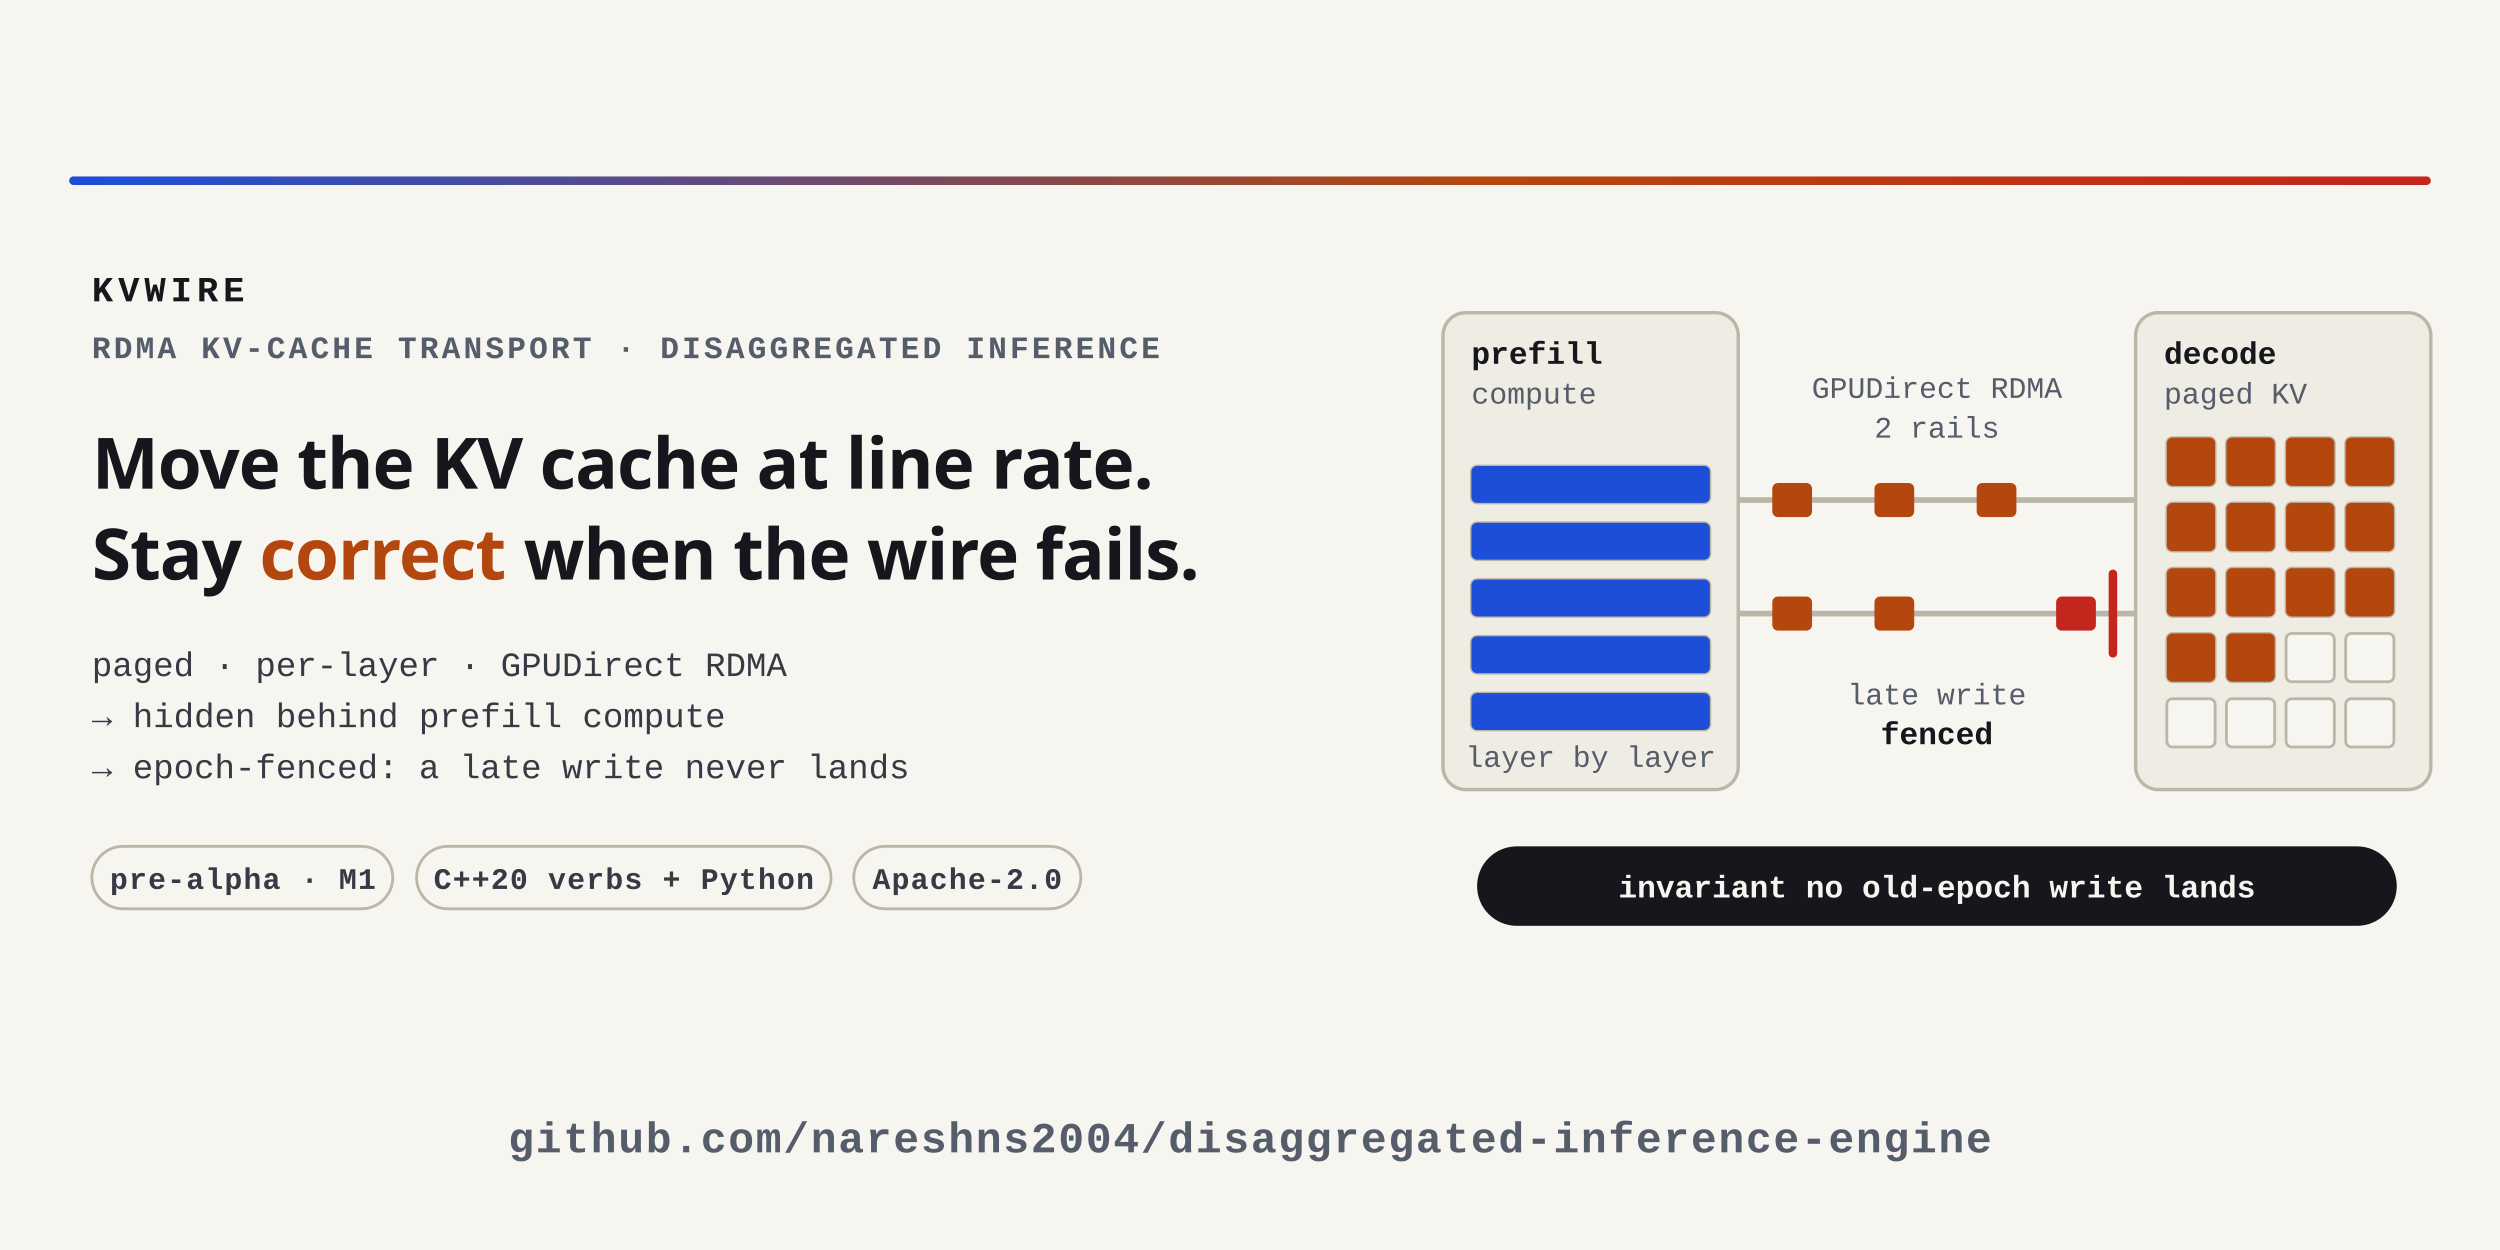
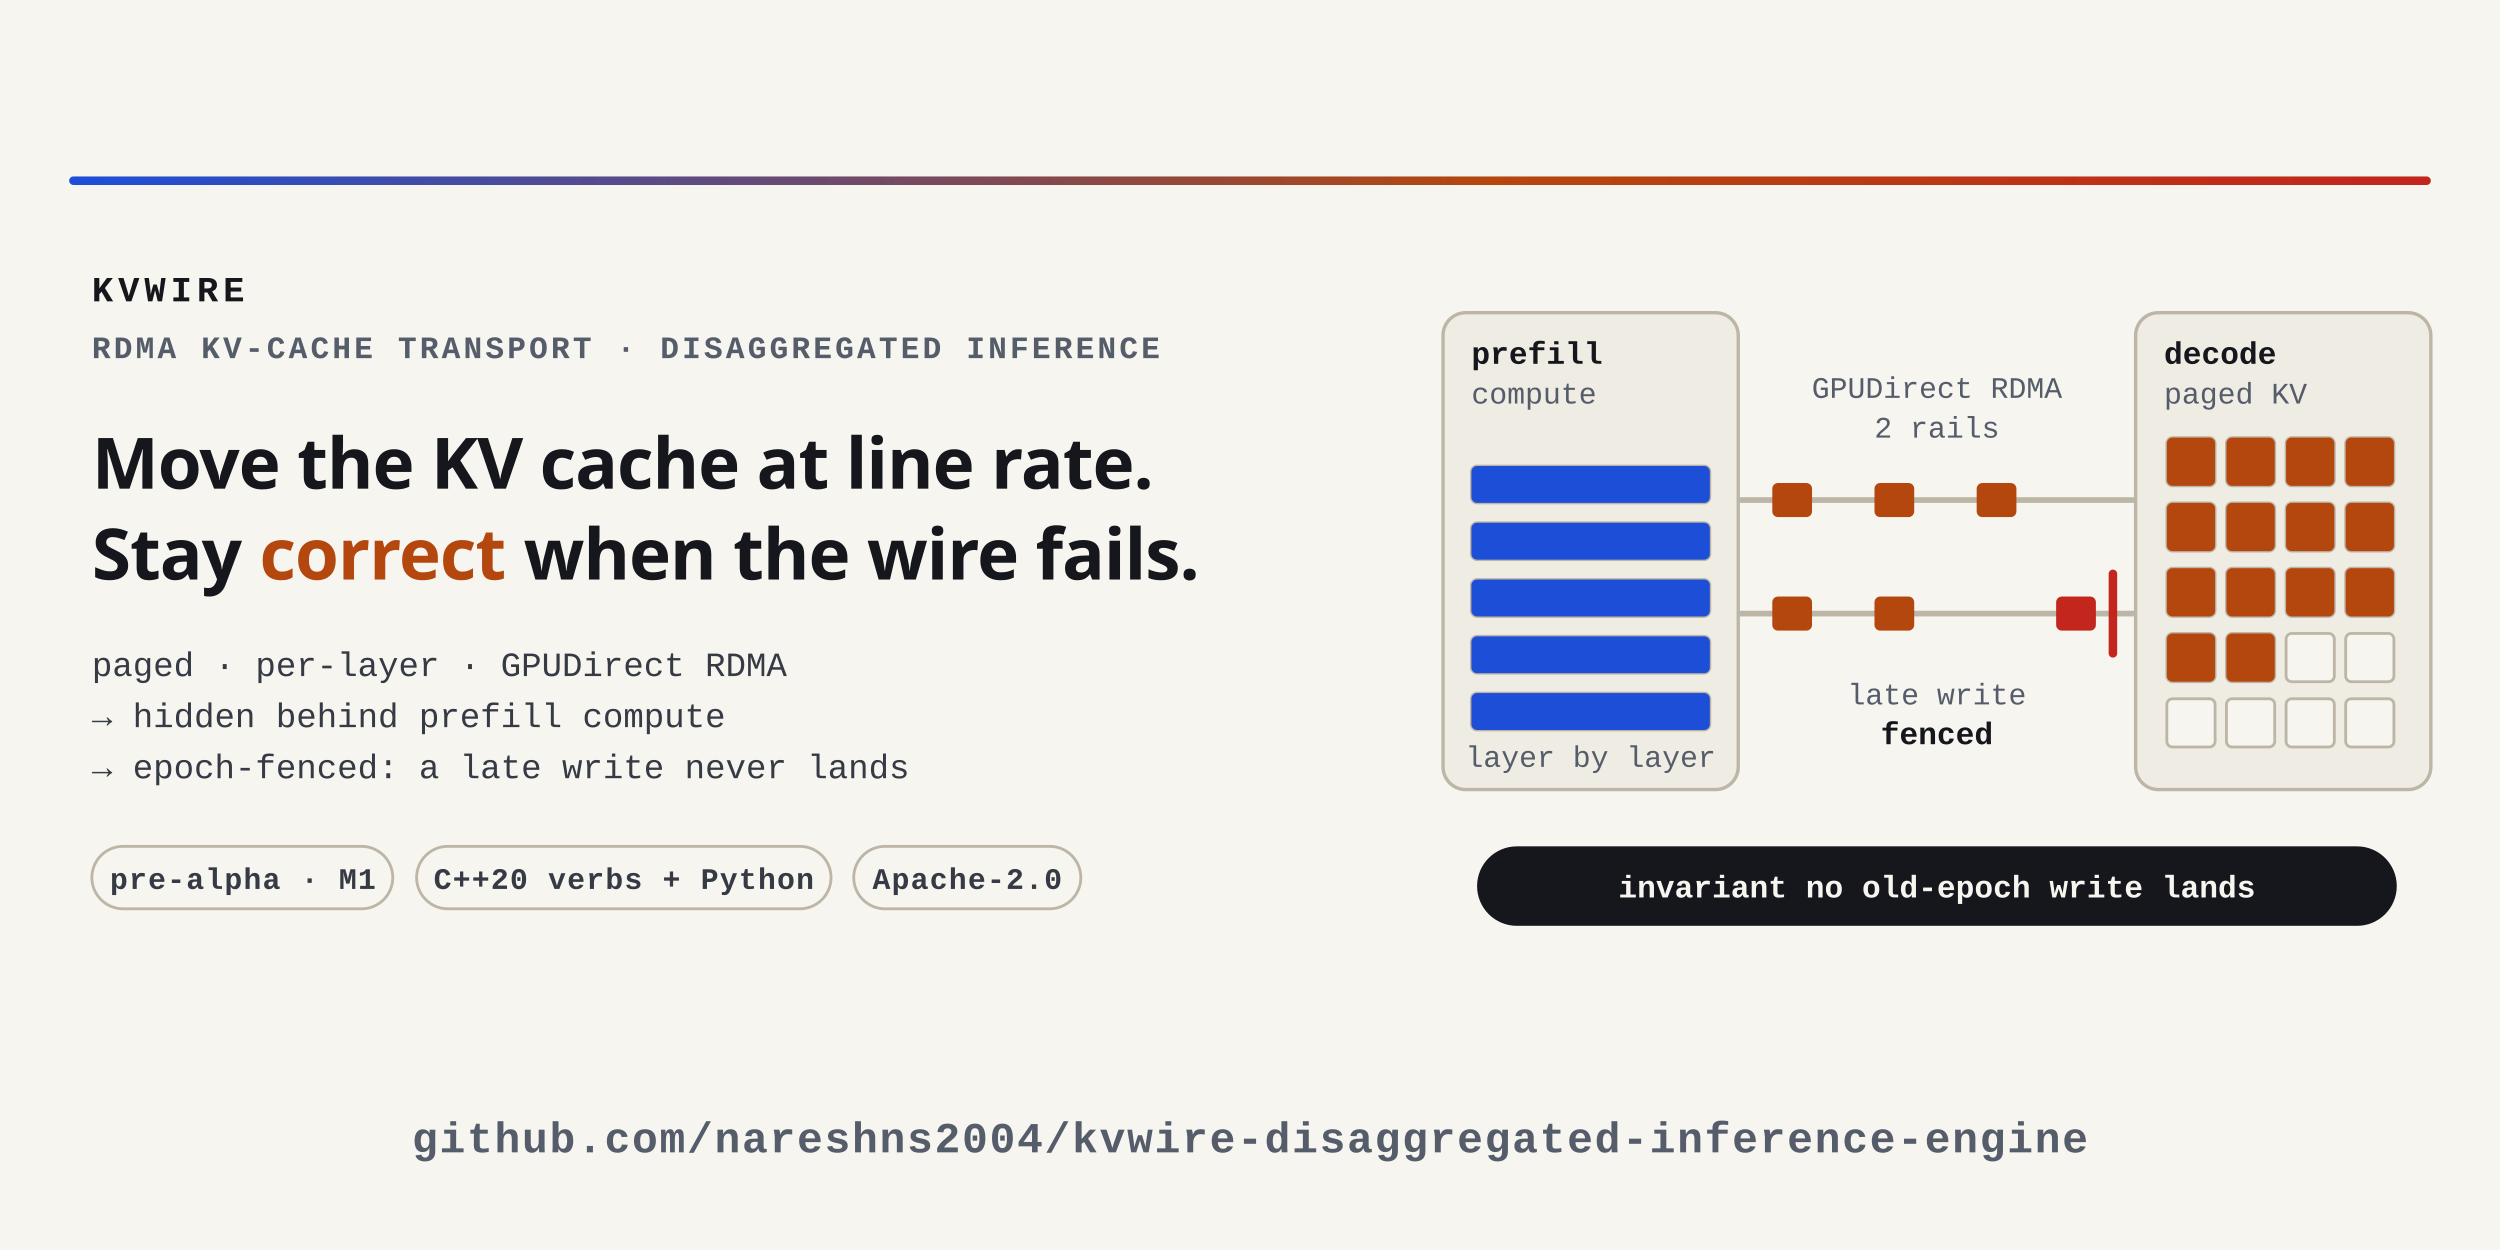
<svg xmlns="http://www.w3.org/2000/svg" width="1280" height="640" viewBox="0 0 1280 640">
  <rect width="1280" height="640" fill="#F7F5F0" />
  <svg x="0" y="70" width="1280" height="436" viewBox="0 0 880 300">
    <style>* { animation: none !important; }</style>
    <defs>
      <linearGradient id="acc" x1="0" x2="1">
        <stop offset="0" stop-color="#1D4ED8" />
        <stop offset=".6" stop-color="#B4470E" />
        <stop offset="1" stop-color="#C2261D" />
      </linearGradient>
    </defs>
    <style>
    .kick { font: 700 12.5px ui-monospace, SFMono-Regular, 'SF Mono', Menlo, Consolas, 'Liberation Mono', monospace; letter-spacing: .14em; fill: #15171C; }
    .kick2 { font: 600 11px ui-monospace, SFMono-Regular, 'SF Mono', Menlo, Consolas, 'Liberation Mono', monospace; letter-spacing: .1em; fill: #555C6A; }
    .h { font: 650 25px -apple-system, BlinkMacSystemFont, 'Segoe UI', 'Noto Sans', Helvetica, Arial, sans-serif; fill: #15171C; letter-spacing: -.014em; }
    .sub { font: 500 12px ui-monospace, SFMono-Regular, 'SF Mono', Menlo, Consolas, 'Liberation Mono', monospace; fill: #353A44; }
    .cap { font: 600 10.5px ui-monospace, SFMono-Regular, 'SF Mono', Menlo, Consolas, 'Liberation Mono', monospace; fill: #555C6A; letter-spacing: .06em; }
    .lbl { font: 600 11px ui-monospace, SFMono-Regular, 'SF Mono', Menlo, Consolas, 'Liberation Mono', monospace; fill: #15171C; }
    .lbl2 { font: 500 10.5px ui-monospace, SFMono-Regular, 'SF Mono', Menlo, Consolas, 'Liberation Mono', monospace; fill: #555C6A; }
    .title { font: 650 13px -apple-system, BlinkMacSystemFont, 'Segoe UI', 'Noto Sans', Helvetica, Arial, sans-serif; fill: #15171C; }
    .box { fill: #EFECE4; stroke: #BDB6A6; stroke-width: 1.2; }
    .card { fill: #F7F5F0; stroke: #15171C; stroke-width: 1.3; }
    .wire { fill: none; stroke: #BDB6A6; stroke-width: 1.4; }
    .ink { fill: none; stroke: #15171C; stroke-width: 1.4; }
    .sig { fill: none; stroke: #1D4ED8; stroke-width: 1.6; }
    .cu { fill: none; stroke: #B4470E; stroke-width: 1.8; }
    .dash { stroke-dasharray: 4 4; }
    .fs { fill: #1D4ED8; } .fc { fill: #B4470E; } .ff { fill: #C2261D; }
    .fg { fill: #555C6A; } .fi { fill: #15171C; } .fp { fill: #F7F5F0; }
    .chip { fill: #F7F5F0; stroke: #BDB6A6; stroke-width: 1; }
    .chipt { font: 600 10.5px ui-monospace, SFMono-Regular, 'SF Mono', Menlo, Consolas, 'Liberation Mono', monospace; fill: #353A44; letter-spacing: .04em; }
    
    .slot { fill: #F7F5F0; stroke: #BDB6A6; stroke-width: 1; }
    .kv { fill: #B4470E; }
    .layer { fill: #1D4ED8; }
    .late { fill: #C2261D; }
    .fence { stroke: #C2261D; stroke-width: 3; stroke-linecap: round; }
    .rail { stroke: #BDB6A6; stroke-width: 2; }
    .L0 { animation: L0 6s step-end infinite; } @keyframes L0 { 0% { opacity: .2; } 8% { opacity: 1; } }
.L1 { animation: L1 6s step-end infinite; } @keyframes L1 { 0% { opacity: .2; } 22% { opacity: 1; } }
.L2 { animation: L2 6s step-end infinite; } @keyframes L2 { 0% { opacity: .2; } 36% { opacity: 1; } }
.L3 { animation: L3 6s step-end infinite; } @keyframes L3 { 0% { opacity: .2; } 50% { opacity: 1; } }
.L4 { animation: L4 6s step-end infinite; } @keyframes L4 { 0% { opacity: .2; } 64% { opacity: 1; } }
.D0 { animation: D0 6s step-end infinite; } @keyframes D0 { 0% { opacity: .15; } 10% { opacity: 1; } }
.D1 { animation: D1 6s step-end infinite; } @keyframes D1 { 0% { opacity: .15; } 16% { opacity: 1; } }
.D2 { animation: D2 6s step-end infinite; } @keyframes D2 { 0% { opacity: .15; } 22% { opacity: 1; } }
.D3 { animation: D3 6s step-end infinite; } @keyframes D3 { 0% { opacity: .15; } 28% { opacity: 1; } }
.D4 { animation: D4 6s step-end infinite; } @keyframes D4 { 0% { opacity: .15; } 34% { opacity: 1; } }
.D5 { animation: D5 6s step-end infinite; } @keyframes D5 { 0% { opacity: .15; } 40% { opacity: 1; } }
.D6 { animation: D6 6s step-end infinite; } @keyframes D6 { 0% { opacity: .15; } 46% { opacity: 1; } }
.D7 { animation: D7 6s step-end infinite; } @keyframes D7 { 0% { opacity: .15; } 52% { opacity: 1; } }
.D8 { animation: D8 6s step-end infinite; } @keyframes D8 { 0% { opacity: .15; } 58% { opacity: 1; } }
.D9 { animation: D9 6s step-end infinite; } @keyframes D9 { 0% { opacity: .15; } 64% { opacity: 1; } }
.D10 { animation: D10 6s step-end infinite; } @keyframes D10 { 0% { opacity: .15; } 70% { opacity: 1; } }
.D11 { animation: D11 6s step-end infinite; } @keyframes D11 { 0% { opacity: .15; } 76% { opacity: 1; } }
.D12 { animation: D12 6s step-end infinite; } @keyframes D12 { 0% { opacity: .15; } 82% { opacity: 1; } }
.D13 { animation: D13 6s step-end infinite; } @keyframes D13 { 0% { opacity: .15; } 88% { opacity: 1; } }
.m00 { animation: m00 3.0s linear infinite; animation-delay: -0.00s; } @keyframes m00 { from { transform: translateX(0px); } to { transform: translateX(108px); } }
.m01 { animation: m01 3.0s linear infinite; animation-delay: -1.00s; } @keyframes m01 { from { transform: translateX(-36px); } to { transform: translateX(72px); } }
.m02 { animation: m02 3.0s linear infinite; animation-delay: -2.00s; } @keyframes m02 { from { transform: translateX(-72px); } to { transform: translateX(36px); } }
.m10 { animation: m10 3.0s linear infinite; animation-delay: -0.00s; } @keyframes m10 { from { transform: translateX(0px); } to { transform: translateX(108px); } }
.m11 { animation: m11 3.0s linear infinite; animation-delay: -1.00s; } @keyframes m11 { from { transform: translateX(-36px); } to { transform: translateX(72px); } }

    @media (prefers-reduced-motion: reduce) { * { animation: none !important; } }
</style>
    <rect width="880" height="300" rx="12" fill="#F7F5F0" />
    <rect x="24" y="14" width="832" height="3" rx="1.5" fill="url(#acc)" />
    <text x="32" y="58" class="kick">KVWIRE</text>
    <text x="32" y="78" class="kick2">RDMA KV-CACHE TRANSPORT · DISAGGREGATED INFERENCE</text>
    <text x="32" y="124" class="h">Move the KV cache at line rate.</text>
    <text x="32" y="156" class="h">Stay <tspan class="fc">correct</tspan> when the wire fails.</text>
    <text x="32" y="190" class="sub">paged · per-layer · GPUDirect RDMA</text>
    <text x="32" y="208" class="sub">→ hidden behind prefill compute</text>
    <text x="32" y="226" class="sub">→ epoch-fenced: a late write never lands</text>
    <rect x="32" y="250" width="106" height="22" rx="11" class="chip" />
    <text x="85.2" y="265" class="chipt" text-anchor="middle">pre-alpha · M1</text>
    <rect x="146.4" y="250" width="146" height="22" rx="11" class="chip" />
    <text x="219.4" y="265" class="chipt" text-anchor="middle">C++20 verbs + Python</text>
    <rect x="300.4" y="250" width="80" height="22" rx="11" class="chip" />
    <text x="340.4" y="265" class="chipt" text-anchor="middle">Apache-2.0</text>
    <rect x="508" y="62" width="104" height="168" rx="8" class="box" />
    <text x="518" y="80" class="lbl">prefill</text>
    <text x="518" y="94" class="lbl2">compute</text>
    <rect x="518" y="196" width="84" height="13" rx="2" class="slot" />
    <rect x="518" y="196" width="84" height="13" rx="2" class="layer L0" />
    <rect x="518" y="176" width="84" height="13" rx="2" class="slot" />
    <rect x="518" y="176" width="84" height="13" rx="2" class="layer L1" />
    <rect x="518" y="156" width="84" height="13" rx="2" class="slot" />
    <rect x="518" y="156" width="84" height="13" rx="2" class="layer L2" />
    <rect x="518" y="136" width="84" height="13" rx="2" class="slot" />
    <rect x="518" y="136" width="84" height="13" rx="2" class="layer L3" />
    <rect x="518" y="116" width="84" height="13" rx="2" class="slot" />
    <rect x="518" y="116" width="84" height="13" rx="2" class="layer L4" />
    <text x="560" y="222" class="lbl2" text-anchor="middle">layer by layer</text>
    <rect x="752" y="62" width="104" height="168" rx="8" class="box" />
    <text x="762" y="80" class="lbl">decode</text>
    <text x="762" y="94" class="lbl2">paged KV</text>
    <rect x="763" y="106" width="17" height="17" rx="2" class="slot" />
    <rect x="763" y="106" width="17" height="17" rx="2" class="kv D0" />
    <rect x="784" y="106" width="17" height="17" rx="2" class="slot" />
    <rect x="784" y="106" width="17" height="17" rx="2" class="kv D1" />
    <rect x="805" y="106" width="17" height="17" rx="2" class="slot" />
    <rect x="805" y="106" width="17" height="17" rx="2" class="kv D2" />
    <rect x="826" y="106" width="17" height="17" rx="2" class="slot" />
    <rect x="826" y="106" width="17" height="17" rx="2" class="kv D3" />
    <rect x="763" y="129" width="17" height="17" rx="2" class="slot" />
    <rect x="763" y="129" width="17" height="17" rx="2" class="kv D4" />
    <rect x="784" y="129" width="17" height="17" rx="2" class="slot" />
    <rect x="784" y="129" width="17" height="17" rx="2" class="kv D5" />
    <rect x="805" y="129" width="17" height="17" rx="2" class="slot" />
    <rect x="805" y="129" width="17" height="17" rx="2" class="kv D6" />
    <rect x="826" y="129" width="17" height="17" rx="2" class="slot" />
    <rect x="826" y="129" width="17" height="17" rx="2" class="kv D7" />
    <rect x="763" y="152" width="17" height="17" rx="2" class="slot" />
    <rect x="763" y="152" width="17" height="17" rx="2" class="kv D8" />
    <rect x="784" y="152" width="17" height="17" rx="2" class="slot" />
    <rect x="784" y="152" width="17" height="17" rx="2" class="kv D9" />
    <rect x="805" y="152" width="17" height="17" rx="2" class="slot" />
    <rect x="805" y="152" width="17" height="17" rx="2" class="kv D10" />
    <rect x="826" y="152" width="17" height="17" rx="2" class="slot" />
    <rect x="826" y="152" width="17" height="17" rx="2" class="kv D11" />
    <rect x="763" y="175" width="17" height="17" rx="2" class="slot" />
    <rect x="763" y="175" width="17" height="17" rx="2" class="kv D12" />
    <rect x="784" y="175" width="17" height="17" rx="2" class="slot" />
    <rect x="784" y="175" width="17" height="17" rx="2" class="kv D13" />
    <rect x="805" y="175" width="17" height="17" rx="2" class="slot" />
    <rect x="826" y="175" width="17" height="17" rx="2" class="slot" />
    <rect x="763" y="198" width="17" height="17" rx="2" class="slot" />
    <rect x="784" y="198" width="17" height="17" rx="2" class="slot" />
    <rect x="805" y="198" width="17" height="17" rx="2" class="slot" />
    <rect x="826" y="198" width="17" height="17" rx="2" class="slot" />
    <text x="682" y="92" class="lbl2" text-anchor="middle">GPUDirect RDMA</text>
    <text x="682" y="106" class="lbl2" text-anchor="middle">2 rails</text>
    <line x1="612" y1="128" x2="752" y2="128" class="rail" />
    <rect x="624" y="122" width="14" height="12" rx="2" class="kv m00" />
    <rect x="660" y="122" width="14" height="12" rx="2" class="kv m01" />
    <rect x="696" y="122" width="14" height="12" rx="2" class="kv m02" />
    <line x1="612" y1="168" x2="752" y2="168" class="rail" />
    <rect x="624" y="162" width="14" height="12" rx="2" class="kv m10" />
    <rect x="660" y="162" width="14" height="12" rx="2" class="kv m11" />
    <line x1="744" y1="154" x2="744" y2="182" class="fence" />
    <rect x="724" y="162" width="14" height="12" rx="2" class="late" />
    <text x="682" y="200" class="lbl2" text-anchor="middle">late write</text>
    <text x="682" y="214" class="lbl" text-anchor="middle">fenced</text>
    <rect x="520" y="250" width="324" height="28" rx="14" fill="#15171C" />
    <text x="682" y="268" text-anchor="middle" class="lbl" style="fill:#F7F5F0">invariant  no old-epoch write lands</text>
  </svg>
-   <text x="640" y="590" text-anchor="middle" style="font: 600 22px ui-monospace, SFMono-Regular, 'SF Mono', Menlo, Consolas, 'Liberation Mono', monospace; fill: #555C6A; letter-spacing: .04em">github.com/nareshns2004/disaggregated-inference-engine</text>
+   <text x="640" y="590" text-anchor="middle" style="font: 600 22px ui-monospace, SFMono-Regular, 'SF Mono', Menlo, Consolas, 'Liberation Mono', monospace; fill: #555C6A; letter-spacing: .04em">github.com/nareshns2004/kvwire-disaggregated-inference-engine</text>
</svg>
